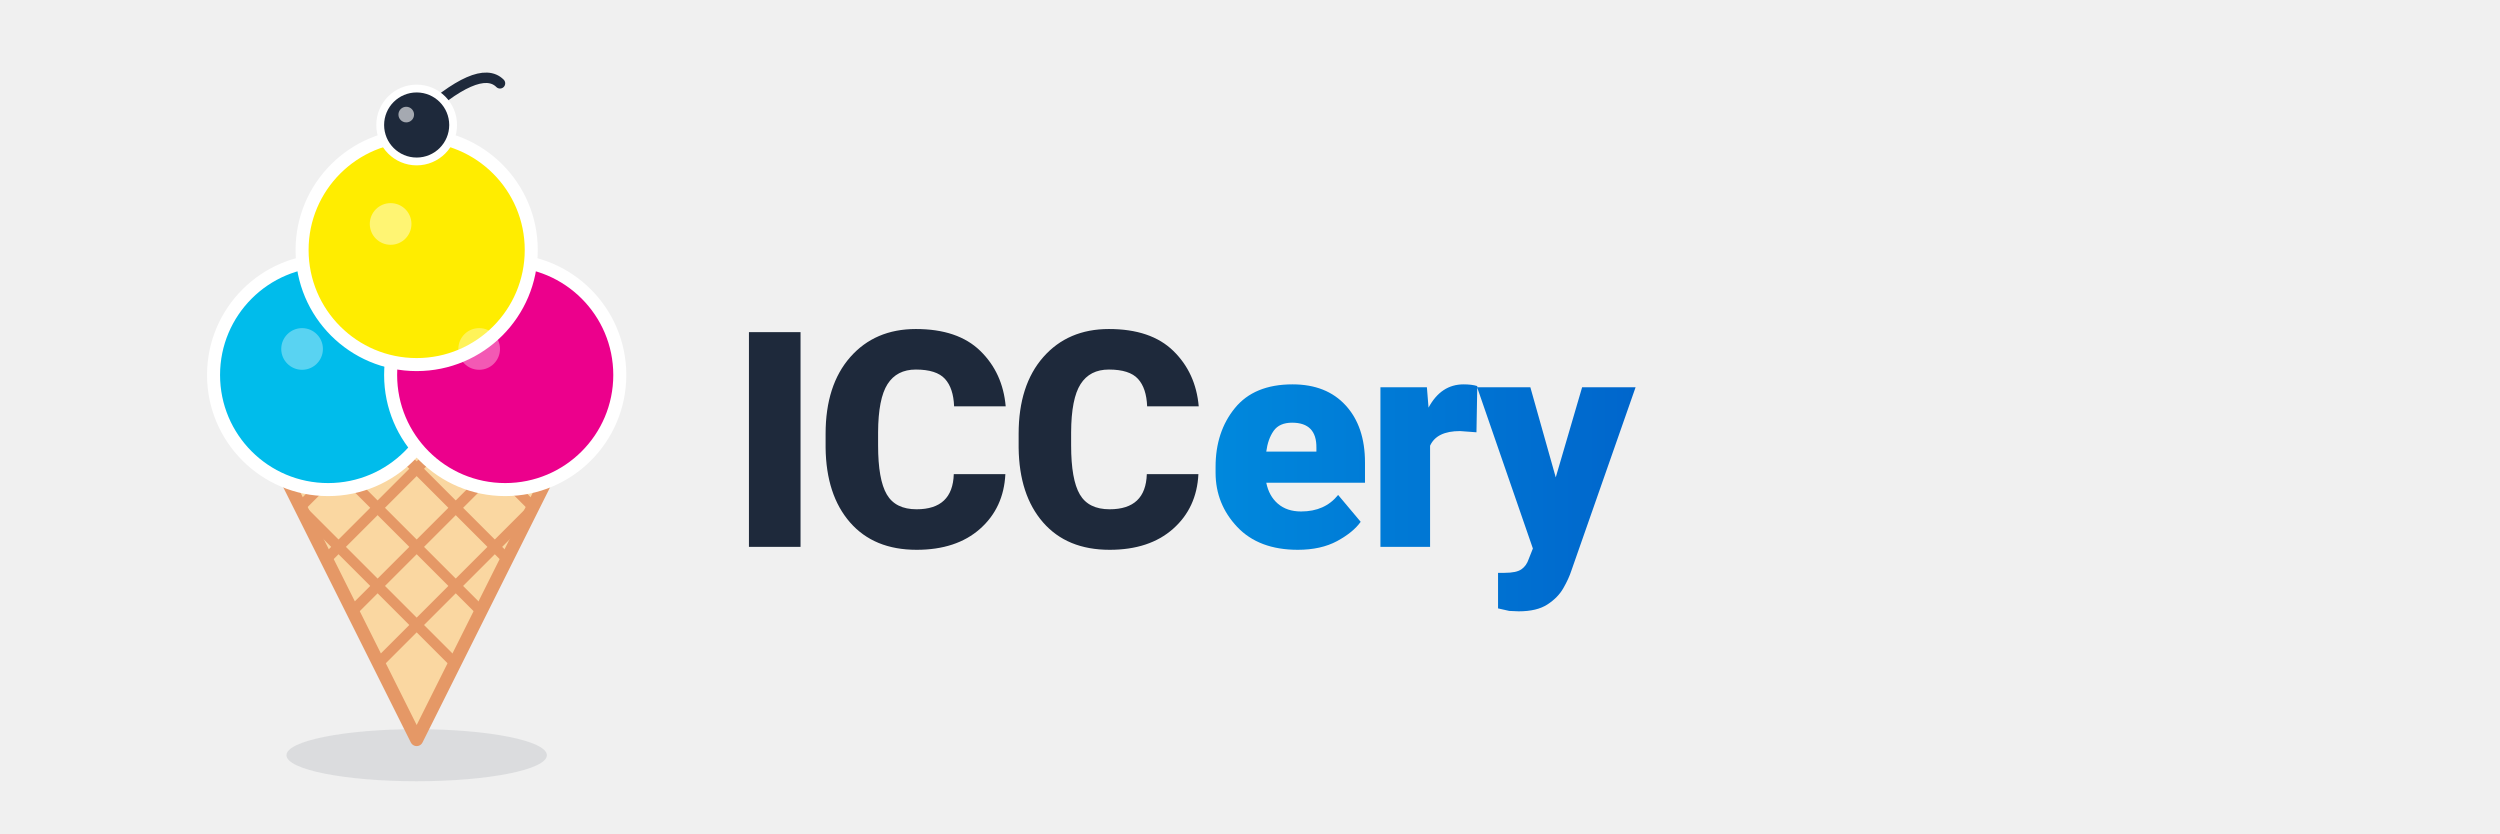
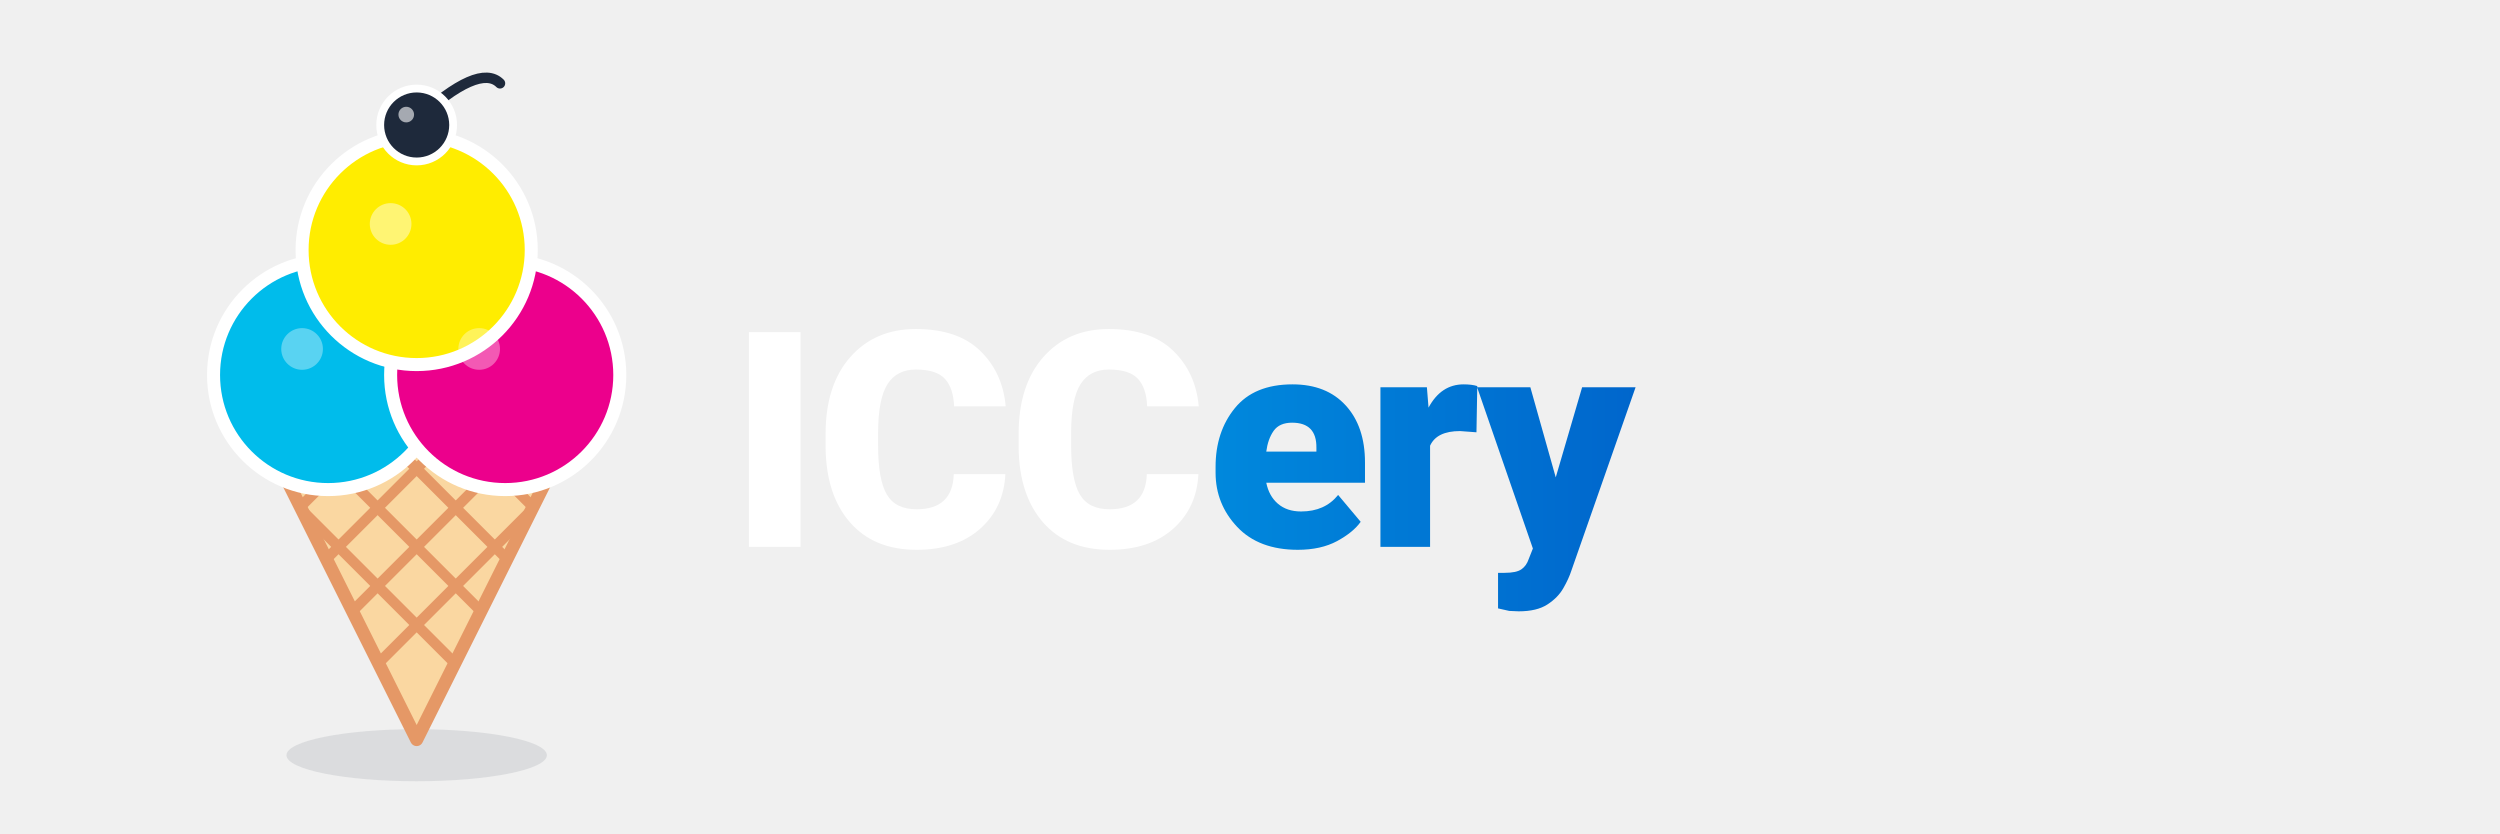
<svg xmlns="http://www.w3.org/2000/svg" viewBox="0 0 480 160" width="100%" height="100%">
  <defs>
    <clipPath id="coneClip">
      <path d="M 50 82 L 110 82 L 80 142 Z" />
    </clipPath>
    <linearGradient id="textGrad" x1="0%" y1="0%" x2="100%" y2="0%">
      <stop offset="0%" stop-color="#00AEEF" />
      <stop offset="100%" stop-color="#0066CC" />
    </linearGradient>
  </defs>
  <ellipse cx="80" cy="145" rx="25" ry="5" fill="#1E293B" opacity="0.1" />
  <path d="M 50 82 L 110 82 L 80 142 Z" fill="#FAD7A1" stroke="#E59866" stroke-width="2.5" stroke-linejoin="round" />
  <g clip-path="url(#coneClip)" stroke="#E59866" stroke-width="2">
    <line x1="40" y1="80" x2="120" y2="160" />
    <line x1="55" y1="80" x2="135" y2="160" />
    <line x1="70" y1="80" x2="150" y2="160" />
    <line x1="85" y1="80" x2="165" y2="160" />
    <line x1="120" y1="80" x2="40" y2="160" />
    <line x1="105" y1="80" x2="25" y2="160" />
    <line x1="90" y1="80" x2="10" y2="160" />
    <line x1="75" y1="80" x2="-5" y2="160" />
  </g>
  <circle cx="63" cy="72" r="22" fill="#00BCEB" stroke="#ffffff" stroke-width="2.5" />
  <circle cx="97" cy="72" r="22" fill="#EC008C" stroke="#ffffff" stroke-width="2.5" />
  <circle cx="80" cy="48" r="22" fill="#FFED00" stroke="#ffffff" stroke-width="2.5" />
  <path d="M 80 23 Q 92 12 96 16" fill="none" stroke="#1E293B" stroke-width="2" stroke-linecap="round" />
  <circle cx="80" cy="24" r="7" fill="#1E293B" stroke="#ffffff" stroke-width="1.5" />
  <circle cx="58" cy="67" r="4" fill="#ffffff" opacity="0.35" />
  <circle cx="92" cy="67" r="4" fill="#ffffff" opacity="0.35" />
  <circle cx="75" cy="43" r="4" fill="#ffffff" opacity="0.45" />
  <circle cx="78" cy="22" r="1.5" fill="#ffffff" opacity="0.6" />
-   <text font-family="-apple-system, BlinkMacSystemFont, 'Segoe UI', Roboto, Helvetica, Arial, sans-serif" font-size="58" font-weight="800" x="140" y="105" fill="#1E293B" letter-spacing="-1">ICC<tspan fill="url(#textGrad)">ery</tspan>
+   <text font-family="-apple-system, BlinkMacSystemFont, 'Segoe UI', Roboto, Helvetica, Arial, sans-serif" font-size="58" font-weight="800" x="140" y="105" fill="#ffffff" letter-spacing="-1">ICC<tspan fill="url(#textGrad)">ery</tspan>
  </text>
</svg>
